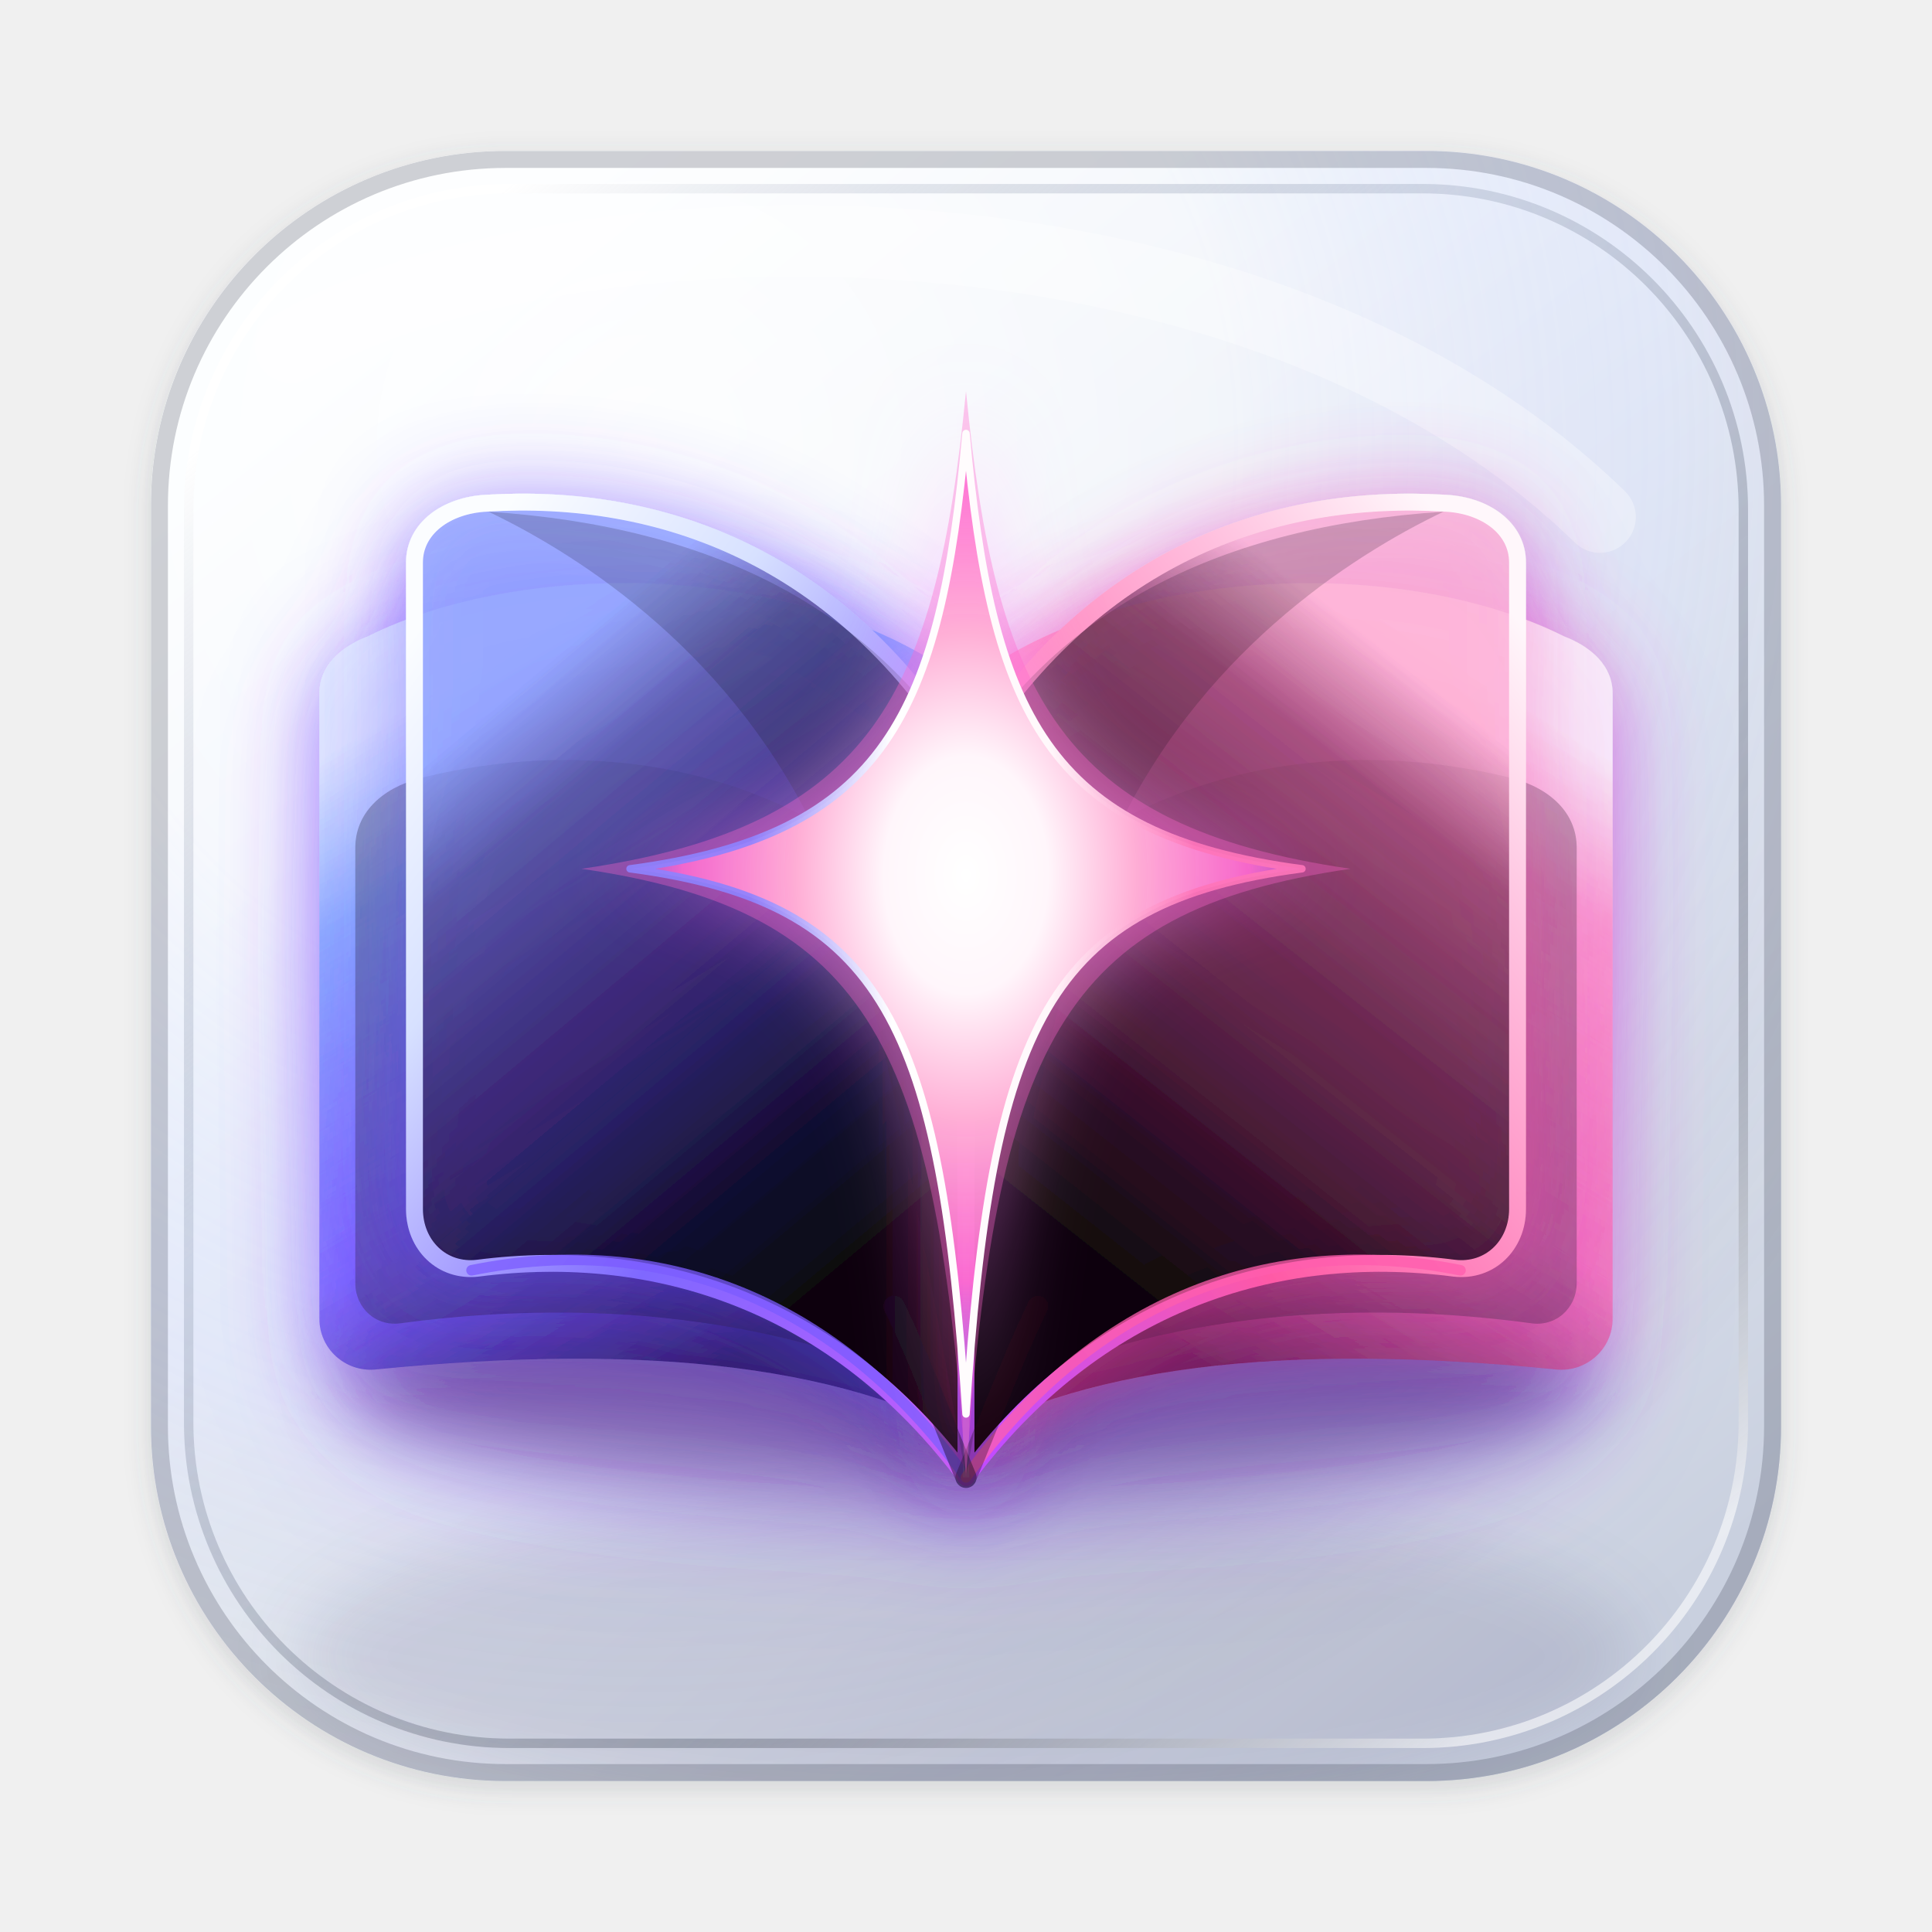
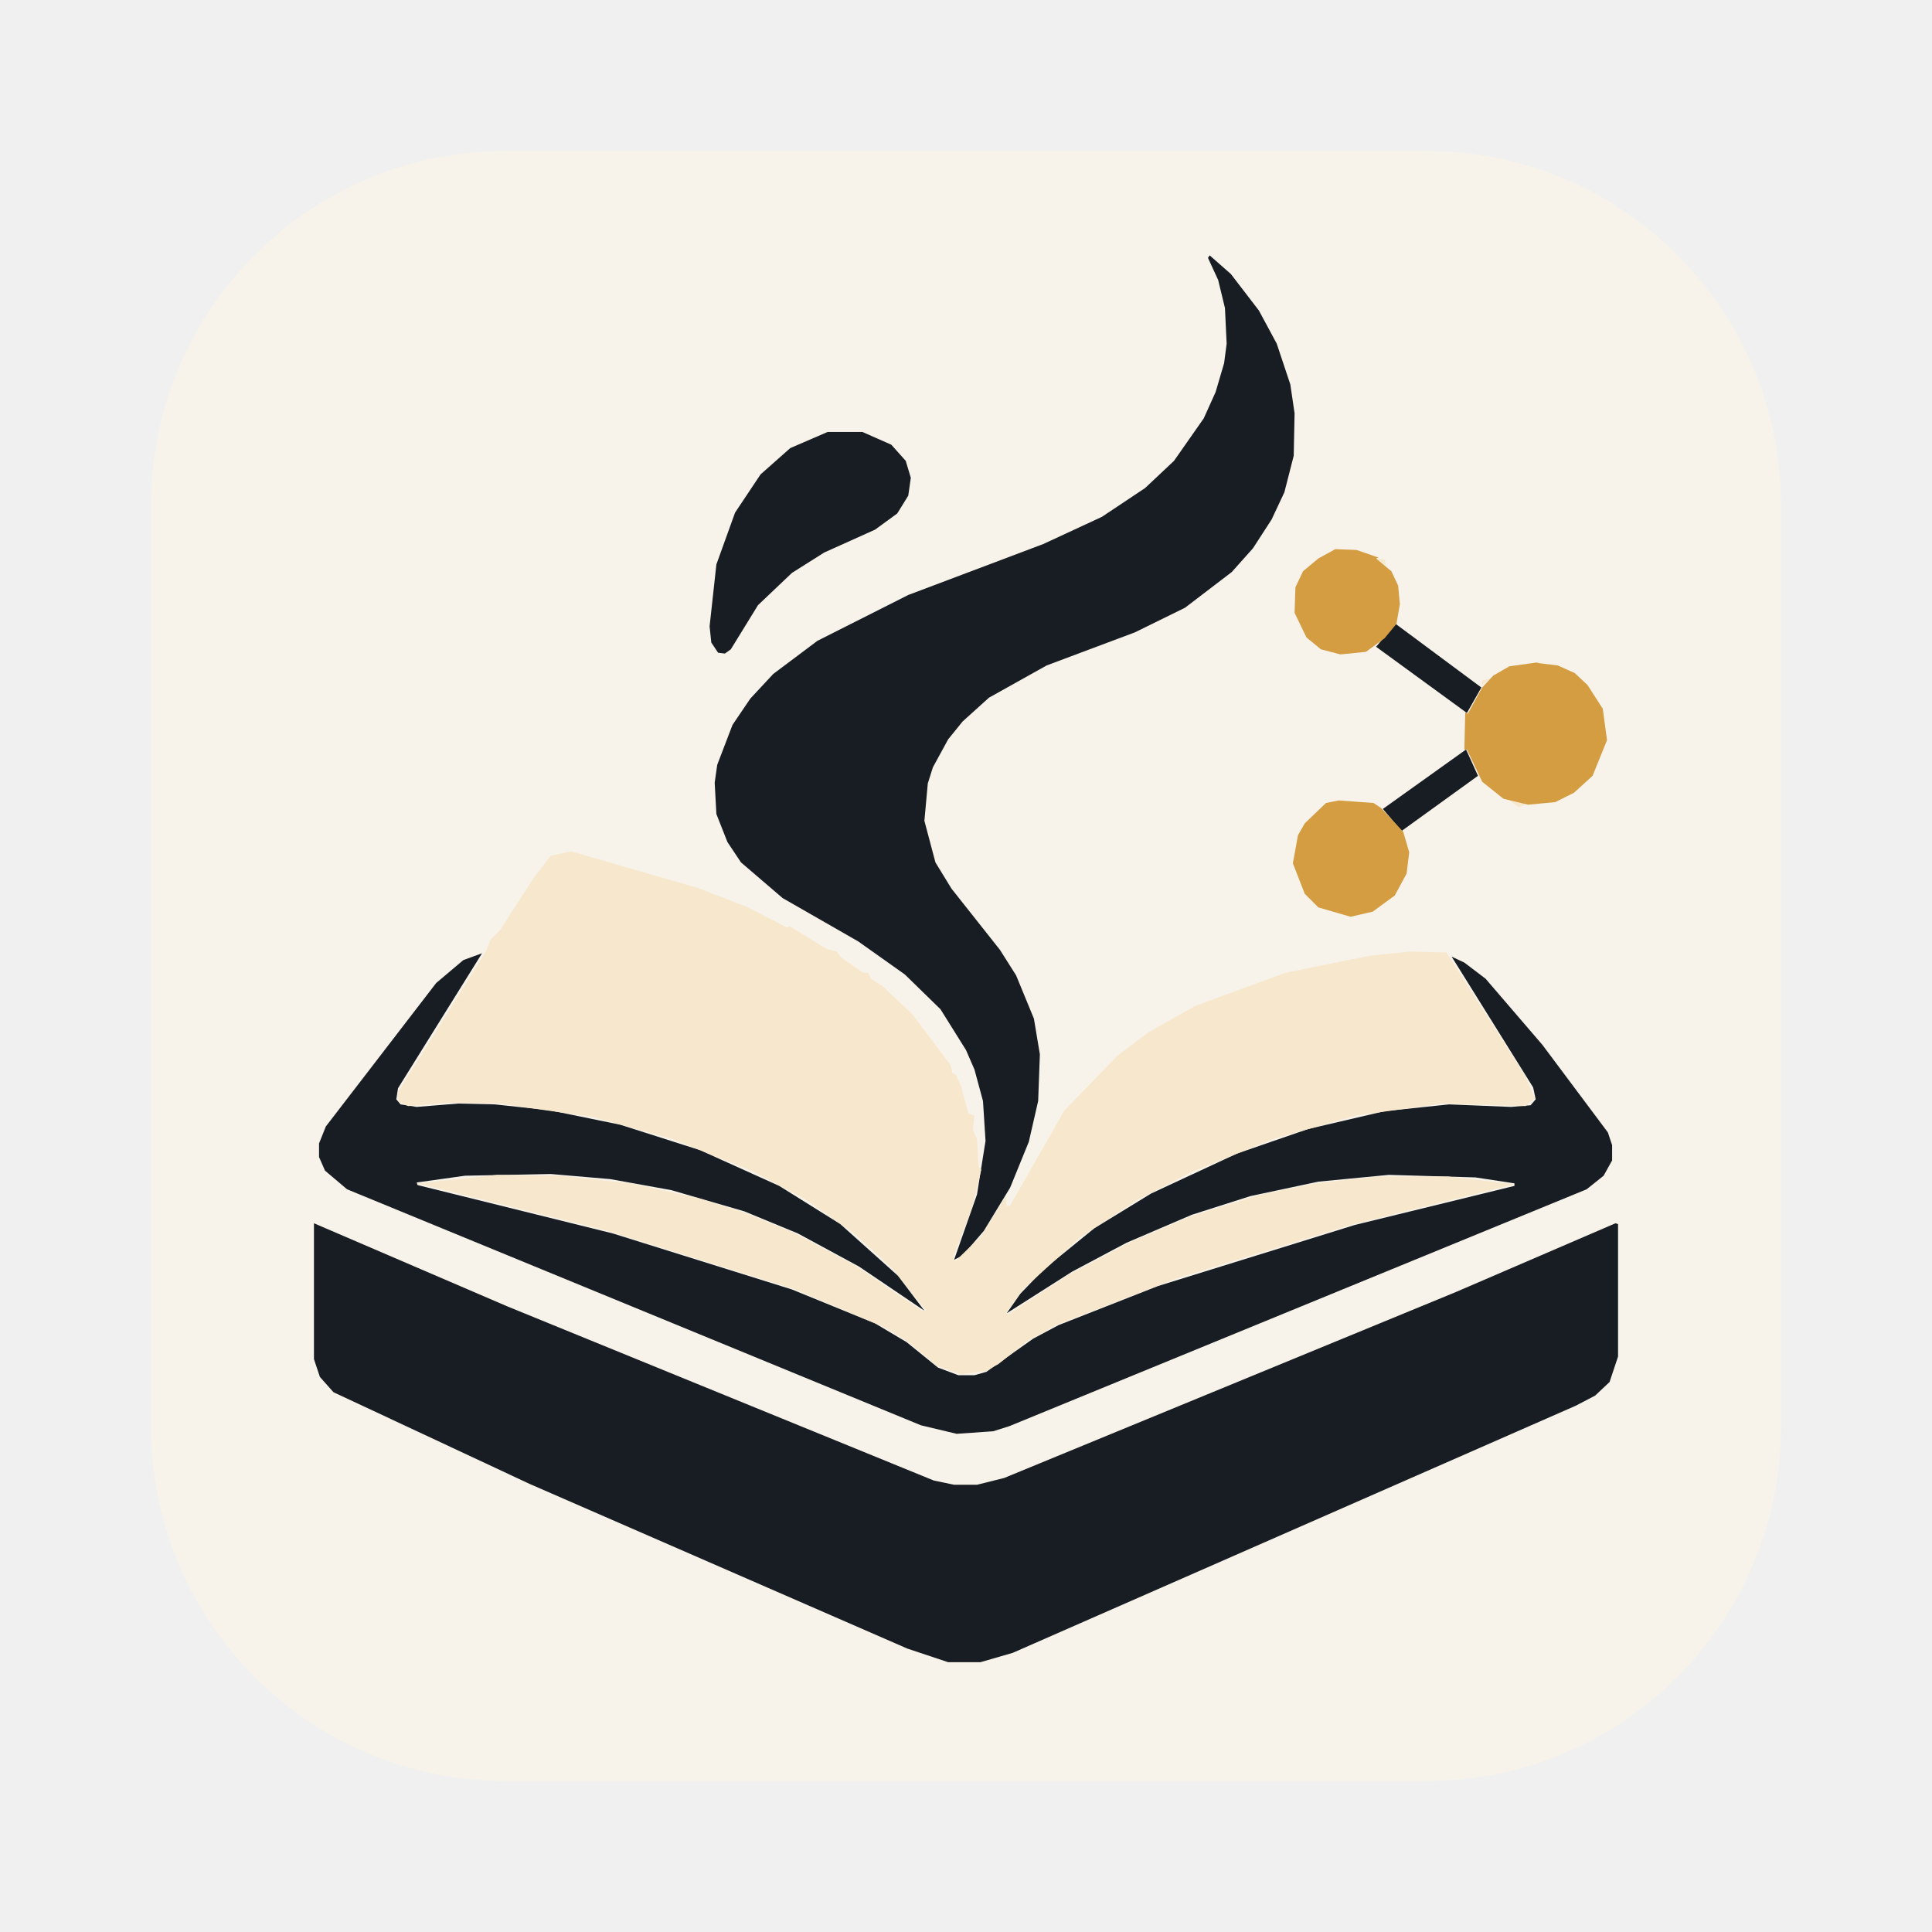
- <svg xmlns="http://www.w3.org/2000/svg" viewBox="0 0 1024 1024" width="1024" height="1024" role="img" aria-label="Denova app icon">
-   <defs>
-     <radialGradient id="pageGlow" cx="50%" cy="46%" r="72%">
-       <stop offset="0%" stop-color="#292734" />
-       <stop offset="54%" stop-color="#17171d" />
-       <stop offset="100%" stop-color="#07080a" />
-     </radialGradient>
-     <linearGradient id="glassFill" x1="13%" y1="7%" x2="88%" y2="94%">
-       <stop offset="0%" stop-color="#3b3c41" />
-       <stop offset="43%" stop-color="#17181c" />
-       <stop offset="100%" stop-color="#050607" />
-     </linearGradient>
-     <linearGradient id="glassStroke" x1="13%" y1="8%" x2="84%" y2="96%">
-       <stop offset="0%" stop-color="#ffffff" stop-opacity="0.42" />
-       <stop offset="28%" stop-color="#ffffff" stop-opacity="0.18" />
-       <stop offset="66%" stop-color="#ffffff" stop-opacity="0.06" />
-       <stop offset="100%" stop-color="#ffffff" stop-opacity="0.26" />
-     </linearGradient>
-     <radialGradient id="plateBloom" cx="50%" cy="48%" r="64%">
-       <stop offset="0%" stop-color="#252733" stop-opacity="0.42" />
-       <stop offset="52%" stop-color="#111216" stop-opacity="0.1" />
-       <stop offset="100%" stop-color="#000000" stop-opacity="0" />
-     </radialGradient>
-     <linearGradient id="shellFill" x1="18%" y1="8%" x2="86%" y2="94%">
-       <stop offset="0%" stop-color="#fbfdff" />
-       <stop offset="38%" stop-color="#edf1f8" />
-       <stop offset="72%" stop-color="#dfe4ef" />
-       <stop offset="100%" stop-color="#c9d0df" />
-     </linearGradient>
-     <linearGradient id="shellStroke" x1="12%" y1="6%" x2="88%" y2="96%">
-       <stop offset="0%" stop-color="#ffffff" stop-opacity="0.88" />
-       <stop offset="34%" stop-color="#9aa5bb" stop-opacity="0.35" />
-       <stop offset="72%" stop-color="#2b3142" stop-opacity="0.28" />
-       <stop offset="100%" stop-color="#ffffff" stop-opacity="0.58" />
-     </linearGradient>
-     <radialGradient id="shellGlass" cx="30%" cy="18%" r="86%">
-       <stop offset="0%" stop-color="#ffffff" stop-opacity="0.74" />
-       <stop offset="42%" stop-color="#ffffff" stop-opacity="0.2" />
-       <stop offset="73%" stop-color="#8da2ff" stop-opacity="0.1" />
-       <stop offset="100%" stop-color="#101522" stop-opacity="0" />
-     </radialGradient>
-     <linearGradient id="leftPageFill" x1="25%" y1="16%" x2="59%" y2="88%">
-       <stop offset="0%" stop-color="#8fa4ff" stop-opacity="0.72" />
-       <stop offset="17%" stop-color="#57559a" stop-opacity="0.78" />
-       <stop offset="45%" stop-color="#2e2257" stop-opacity="0.82" />
-       <stop offset="77%" stop-color="#130f25" stop-opacity="0.97" />
-       <stop offset="100%" stop-color="#07060f" />
-     </linearGradient>
-     <linearGradient id="rightPageFill" x1="78%" y1="16%" x2="45%" y2="90%">
-       <stop offset="0%" stop-color="#ffb4d7" stop-opacity="0.72" />
-       <stop offset="17%" stop-color="#8d486e" stop-opacity="0.78" />
-       <stop offset="46%" stop-color="#442138" stop-opacity="0.84" />
-       <stop offset="79%" stop-color="#170d18" stop-opacity="0.97" />
-       <stop offset="100%" stop-color="#080508" />
-     </linearGradient>
-     <linearGradient id="leftBackFill" x1="18%" y1="12%" x2="55%" y2="92%">
-       <stop offset="0%" stop-color="#dfe9ff" stop-opacity="0.78" />
-       <stop offset="21%" stop-color="#80a3ff" stop-opacity="0.9" />
-       <stop offset="63%" stop-color="#6047ff" stop-opacity="0.7" />
-       <stop offset="100%" stop-color="#25125f" stop-opacity="0.9" />
-     </linearGradient>
-     <linearGradient id="rightBackFill" x1="82%" y1="12%" x2="44%" y2="92%">
-       <stop offset="0%" stop-color="#fff1fb" stop-opacity="0.86" />
-       <stop offset="20%" stop-color="#ff8fc9" stop-opacity="0.9" />
-       <stop offset="61%" stop-color="#ff5aa9" stop-opacity="0.68" />
-       <stop offset="100%" stop-color="#6d174a" stop-opacity="0.88" />
-     </linearGradient>
-     <linearGradient id="leftEdge" x1="17%" y1="0%" x2="95%" y2="100%">
-       <stop offset="0%" stop-color="#fbfdff" />
-       <stop offset="25%" stop-color="#d7e1ff" />
-       <stop offset="61%" stop-color="#7f68ff" />
-       <stop offset="100%" stop-color="#be5cff" />
-     </linearGradient>
-     <linearGradient id="rightEdge" x1="84%" y1="0%" x2="10%" y2="100%">
-       <stop offset="0%" stop-color="#fff7fb" />
-       <stop offset="21%" stop-color="#ffc1df" />
-       <stop offset="65%" stop-color="#ff5aa6" />
-       <stop offset="100%" stop-color="#c14cff" />
-     </linearGradient>
-     <radialGradient id="starFill" cx="50%" cy="45%" r="58%">
-       <stop offset="0%" stop-color="#ffffff" />
-       <stop offset="21%" stop-color="#fff6fb" />
-       <stop offset="43%" stop-color="#ffafd6" />
-       <stop offset="72%" stop-color="#ff6bd2" stop-opacity="0.88" />
-       <stop offset="100%" stop-color="#8b6cff" stop-opacity="0.1" />
-     </radialGradient>
-     <linearGradient id="starStroke" x1="18%" y1="48%" x2="84%" y2="48%">
-       <stop offset="0%" stop-color="#8d82ff" stop-opacity="0.9" />
-       <stop offset="32%" stop-color="#ffffff" />
-       <stop offset="67%" stop-color="#fff8fb" />
-       <stop offset="100%" stop-color="#ff75ba" stop-opacity="0.9" />
-     </linearGradient>
-     <filter id="innerGlass" x="-10%" y="-10%" width="120%" height="120%" color-interpolation-filters="sRGB">
-       <feGaussianBlur in="SourceAlpha" stdDeviation="7" result="blur" />
-       <feOffset dx="0" dy="-6" result="topBlur" />
-       <feComposite in="topBlur" in2="SourceAlpha" operator="arithmetic" k2="-1" k3="1" result="innerTop" />
-       <feFlood flood-color="#ffffff" flood-opacity="0.18" result="white" />
-       <feComposite in="white" in2="innerTop" operator="in" result="highlight" />
-       <feMerge>
-         <feMergeNode in="SourceGraphic" />
-         <feMergeNode in="highlight" />
-       </feMerge>
-     </filter>
-     <filter id="bookGlow" x="-30%" y="-30%" width="160%" height="160%" color-interpolation-filters="sRGB">
-       <feDropShadow dx="-10" dy="0" stdDeviation="10" flood-color="#6887ff" flood-opacity="0.65" />
-       <feDropShadow dx="10" dy="0" stdDeviation="10" flood-color="#ff6ab8" flood-opacity="0.65" />
-       <feDropShadow dx="0" dy="18" stdDeviation="17" flood-color="#8a3cff" flood-opacity="0.52" />
-     </filter>
-     <filter id="edgeGlowBlue" x="-40%" y="-40%" width="180%" height="180%" color-interpolation-filters="sRGB">
-       <feDropShadow dx="0" dy="0" stdDeviation="8" flood-color="#7da0ff" flood-opacity="0.9" />
-       <feDropShadow dx="0" dy="0" stdDeviation="20" flood-color="#6148ff" flood-opacity="0.5" />
-     </filter>
-     <filter id="edgeGlowPink" x="-40%" y="-40%" width="180%" height="180%" color-interpolation-filters="sRGB">
-       <feDropShadow dx="0" dy="0" stdDeviation="8" flood-color="#ff93c9" flood-opacity="0.92" />
-       <feDropShadow dx="0" dy="0" stdDeviation="20" flood-color="#ff4aa5" flood-opacity="0.48" />
-     </filter>
-     <filter id="starGlow" x="-55%" y="-55%" width="210%" height="210%" color-interpolation-filters="sRGB">
-       <feGaussianBlur stdDeviation="20" result="blur1" />
-       <feColorMatrix in="blur1" type="matrix" values="1 0 0 0 0.95  0 0.7 0 0 0.12  0 0 1 0 0.84  0 0 0 0.55 0" result="pinkBlur" />
-       <feMerge>
-         <feMergeNode in="pinkBlur" />
-         <feMergeNode in="SourceGraphic" />
-       </feMerge>
-     </filter>
-     <filter id="softBlur" x="-30%" y="-30%" width="160%" height="160%">
-       <feGaussianBlur stdDeviation="18" />
-     </filter>
-     <filter id="iconShadow" x="0" y="0" width="1024" height="1024" filterUnits="userSpaceOnUse" color-interpolation-filters="sRGB">
-       <feDropShadow dx="0" dy="22" stdDeviation="28" flood-color="#111827" flood-opacity="0.28" />
-       <feDropShadow dx="0" dy="4" stdDeviation="7" flood-color="#4b5563" flood-opacity="0.18" />
-     </filter>
-     <clipPath id="iconClip">
-       <rect x="80" y="80" width="864" height="864" rx="188" />
-     </clipPath>
-   </defs>
-   <rect x="80" y="80" width="864" height="864" rx="188" fill="url(#shellFill)" filter="url(#iconShadow)" />
-   <g clip-path="url(#iconClip)">
-     <rect x="80" y="80" width="864" height="864" rx="188" fill="url(#shellFill)" />
-     <rect x="80" y="80" width="864" height="864" rx="188" fill="url(#shellGlass)" />
-     <ellipse cx="512" cy="878" rx="355" ry="88" fill="#2f2558" opacity="0.12" filter="url(#softBlur)" />
-     <path d="M154 184 C286 105 657 88 848 274" fill="none" stroke="#ffffff" stroke-width="38" stroke-linecap="round" opacity="0.32" />
-     <rect x="84" y="84" width="856" height="856" rx="184" fill="none" stroke="#293142" stroke-opacity="0.22" stroke-width="10" />
-     <rect x="100" y="100" width="824" height="824" rx="170" fill="none" stroke="url(#shellStroke)" stroke-width="5" />
-     <g transform="matrix(1.12 0 0 1.12 -61.44 -61.44)">
-       <g aria-label="open book with AI sparkle" filter="url(#bookGlow)">
-         <ellipse cx="512" cy="710" rx="290" ry="52" fill="#000000" opacity="0.45" filter="url(#softBlur)" />
-         <path d="M229 356 C303 319 431 321 506 374 C519 383 526 394 526 408 L526 742 C460 701 362 690 232 703 C218 704 206 693 206 679 L206 383 C206 370 216 361 229 356 Z" fill="url(#leftBackFill)" opacity="0.92" filter="url(#edgeGlowBlue)" />
-         <path d="M795 356 C721 319 593 321 518 374 C505 383 498 394 498 408 L498 742 C564 701 662 690 792 703 C806 704 818 693 818 679 L818 383 C818 370 808 361 795 356 Z" fill="url(#rightBackFill)" opacity="0.92" filter="url(#edgeGlowPink)" />
-         <path d="M254 423 C356 398 454 429 512 506 L512 721 C438 680 342 668 245 681 C233 683 223 674 223 662 L223 456 C223 440 235 428 254 423 Z" fill="#12131a" opacity="0.28" />
-         <path d="M770 423 C668 398 570 429 512 506 L512 721 C586 680 682 668 779 681 C791 683 801 674 801 662 L801 456 C801 440 789 428 770 423 Z" fill="#141014" opacity="0.26" />
-         <path d="M285 293 C367 288 453 318 512 415 L512 754 C451 672 366 644 281 655 C264 657 251 644 251 627 L251 321 C251 305 266 294 285 293 Z" fill="url(#leftPageFill)" stroke="url(#leftEdge)" stroke-width="8" stroke-linejoin="round" filter="url(#edgeGlowBlue)" />
-         <path d="M739 293 C657 288 571 318 512 415 L512 754 C573 672 658 644 743 655 C760 657 773 644 773 627 L773 321 C773 305 758 294 739 293 Z" fill="url(#rightPageFill)" stroke="url(#rightEdge)" stroke-width="8" stroke-linejoin="round" filter="url(#edgeGlowPink)" />
-         <path d="M278 656 C367 638 451 669 512 754" fill="none" stroke="#7b5bff" stroke-width="5" stroke-linecap="round" opacity="0.75" />
-         <path d="M746 656 C657 638 573 669 512 754" fill="none" stroke="#ff5cae" stroke-width="5" stroke-linecap="round" opacity="0.75" />
-         <path d="M512 415 L512 754" fill="none" stroke="#ffffff" stroke-opacity="0.16" stroke-width="3" />
-         <path d="M512 754 C500 725 490 698 478 673" fill="none" stroke="#1b0d25" stroke-width="10" stroke-linecap="round" opacity="0.46" />
-         <path d="M512 754 C524 725 534 698 546 673" fill="none" stroke="#1d0b18" stroke-width="10" stroke-linecap="round" opacity="0.34" />
-         <path d="M512 415 C467 343 392 304 286 297 C330 318 403 365 443 453 C466 503 485 601 512 754 Z" fill="#0c0b14" opacity="0.18" />
-         <path d="M512 415 C557 343 632 304 738 297 C694 318 621 365 581 453 C558 503 539 601 512 754 Z" fill="#0c080c" opacity="0.18" />
-       </g>
-       <g filter="url(#starGlow)">
-         <path d="M512 240 C526 383 556 446 694 466 C556 486 526 551 512 754 C498 551 468 486 330 466 C468 446 498 383 512 240 Z" fill="#ff63cb" opacity="0.35" />
-         <path d="M512 260 C524 392 550 450 671 466 C550 482 524 541 512 724 C500 541 474 482 353 466 C474 450 500 392 512 260 Z" fill="url(#starFill)" stroke="url(#starStroke)" stroke-width="3.5" stroke-linejoin="round" />
-       </g>
-     </g>
+ <svg xmlns="http://www.w3.org/2000/svg" viewBox="0 0 1024 1024" role="img" aria-labelledby="title">
+   <rect x="80" y="80" width="864" height="864" rx="188" fill="#f7f3ea" />
+   <g transform="translate(51.2 51.2) scale(0.9)">
+     <path fill="#171d22" fill-rule="evenodd" d="M128.0,663.5 L128.0,743.5 L131.5,754.0 L139.5,763.0 L255.0,817.0 L477.5,914.0 L501.5,922.0 L520.5,922.0 L539.5,916.5 L871.0,771.0 L882.5,765.0 L891.0,757.0 L896.0,742.0 L896.0,664.0 L894.5,663.5 L800.5,704.0 L534.5,813.5 L518.5,817.5 L505.0,817.5 L493.0,815.0 L242.0,712.5ZM131.0,616.5 L131.0,624.5 L134.5,632.5 L147.5,643.5 L485.5,782.5 L506.5,787.5 L528.0,786.0 L537.5,783.0 L877.5,643.5 L887.5,635.5 L892.5,626.5 L892.5,617.5 L890.0,610.0 L851.5,558.5 L818.0,519.5 L805.5,510.0 L798.0,506.5 L846.0,583.5 L847.5,590.5 L844.5,594.0 L833.0,595.0 L796.5,593.5 L758.5,597.5 L713.5,608.0 L671.5,622.5 L621.0,646.0 L587.5,666.5 L558.0,690.5 L544.0,705.0 L536.0,716.5 L574.5,692.0 L606.5,675.0 L645.0,658.5 L679.5,647.5 L719.5,639.0 L761.0,635.0 L812.0,636.5 L835.0,640.0 L835.0,641.5 L741.0,664.5 L625.0,700.5 L566.5,723.5 L551.5,731.5 L524.0,751.0 L517.0,753.0 L507.5,753.0 L495.5,748.5 L477.0,733.5 L458.5,722.5 L409.5,702.5 L304.0,669.5 L189.0,641.0 L188.5,639.5 L217.0,635.5 L267.5,634.5 L302.5,637.5 L338.5,644.0 L381.5,656.5 L413.0,669.5 L449.0,689.0 L487.5,715.0 L472.0,694.5 L438.0,664.0 L402.0,641.5 L355.5,620.5 L308.5,605.5 L267.0,597.0 L234.5,593.5 L213.0,593.0 L188.5,595.0 L179.0,593.5 L176.5,590.5 L177.5,584.0 L227.0,504.5 L216.0,508.5 L200.0,522.0 L135.0,606.5ZM806.5,384.5 L757.5,419.5 L768.5,432.5 L813.5,400.0ZM765.0,310.5 L753.5,324.0 L807.0,363.0 L815.5,348.0ZM468.0,205.0 L451.0,197.5 L430.5,197.5 L408.5,207.0 L391.0,222.5 L376.0,245.0 L365.0,275.5 L361.0,312.0 L362.0,321.5 L366.0,327.5 L370.0,328.0 L373.5,325.5 L389.5,299.5 L409.5,280.5 L428.5,268.5 L458.5,255.0 L471.5,245.5 L478.0,235.0 L479.5,224.5 L476.5,214.5ZM655.5,93.5 L654.5,95.0 L660.5,108.0 L664.5,124.5 L665.5,145.5 L664.0,157.0 L659.0,174.0 L652.0,189.5 L634.5,214.5 L617.5,230.5 L592.0,247.5 L557.5,263.5 L478.0,293.5 L424.5,320.5 L398.5,340.0 L385.0,354.5 L374.5,370.0 L365.5,393.5 L364.0,404.0 L365.0,422.5 L371.5,439.0 L379.5,451.0 L404.0,472.0 L448.5,497.5 L476.0,517.0 L497.0,537.5 L512.0,561.5 L517.0,573.0 L522.0,591.5 L523.5,615.0 L518.5,646.5 L505.0,685.0 L510.0,682.5 L522.5,668.0 L538.0,642.5 L549.0,615.5 L554.5,591.5 L555.5,564.0 L552.0,543.0 L541.5,517.5 L532.0,502.5 L503.5,466.5 L494.0,451.0 L487.5,426.5 L489.5,404.5 L492.5,395.0 L501.5,378.5 L510.0,368.0 L525.5,354.0 L559.5,335.0 L611.5,315.5 L641.0,301.0 L668.5,280.0 L681.0,266.0 L692.0,249.0 L699.5,233.0 L705.0,211.5 L705.5,186.5 L703.0,169.5 L695.0,145.5 L684.5,126.0 L668.0,104.5Z" />
+     <path fill="#f7e8cd" fill-rule="evenodd" d="M177.0,587.0 L178.0,592.0 L183.5,594.5 L207.5,592.5 L237.0,593.0 L292.5,601.0 L339.5,614.0 L386.5,633.0 L417.5,649.5 L446.0,669.5 L468.5,690.0 L488.5,715.0 L486.0,715.0 L447.0,688.5 L410.5,669.0 L381.0,657.0 L353.5,648.5 L314.5,640.0 L273.0,635.5 L236.0,635.0 L189.0,640.0 L301.0,668.0 L411.5,702.5 L464.5,725.0 L478.0,733.5 L495.0,747.5 L509.0,752.5 L523.5,750.5 L531.0,746.5 L548.0,733.0 L565.0,723.5 L636.0,696.0 L738.5,664.5 L835.0,640.5 L796.0,636.0 L754.5,636.0 L717.5,640.0 L684.0,647.0 L645.5,659.0 L610.0,674.0 L573.0,693.5 L537.0,717.0 L535.5,716.5 L545.5,702.5 L579.0,672.0 L612.5,650.0 L644.5,633.5 L692.5,614.0 L742.0,600.0 L792.5,593.0 L841.5,594.5 L847.0,590.0 L841.5,577.0 L795.0,504.0 L773.0,503.5 L749.5,506.0 L700.0,516.0 L647.0,535.5 L619.5,551.0 L601.0,565.0 L570.0,597.0 L538.0,653.0 L536.0,653.5 L535.5,647.5 L521.0,671.0 L505.5,686.0 L504.5,683.5 L515.5,654.5 L521.0,632.0 L519.5,630.0 L518.5,614.0 L516.0,608.5 L517.0,600.0 L513.5,599.0 L509.0,582.5 L506.0,576.0 L504.0,575.0 L503.0,570.5 L480.5,540.5 L463.0,524.0 L456.0,519.5 L454.5,516.0 L451.5,516.0 L438.5,507.0 L436.0,503.5 L430.0,502.0 L408.0,488.5 L407.0,489.5 L382.5,477.0 L354.0,466.0 L279.5,444.5 L267.5,447.0 L257.5,460.0 L237.5,491.0 L232.0,496.5 L229.5,503.0ZM831.5,414.0 L837.5,418.5 L842.5,416.5ZM821.0,342.5 L816.0,344.0 L815.5,347.0ZM754.0,272.0 L759.5,276.5 L758.5,272.5Z" />
+     <path fill="#d49d41" fill-rule="evenodd" d="M731.5,414.5 L724.0,416.0 L711.5,428.0 L707.5,435.0 L704.5,451.5 L711.5,469.5 L719.5,477.5 L738.5,483.0 L751.5,480.0 L764.5,470.5 L771.5,457.5 L773.0,445.0 L769.5,433.0 L756.5,419.0 L752.0,416.0ZM850.0,333.0 L832.0,335.5 L822.5,341.0 L816.0,348.0 L815.0,347.0 L816.0,348.0 L807.5,363.5 L806.0,362.5 L805.5,384.5 L807.0,384.5 L816.0,403.5 L828.5,413.5 L843.0,417.0 L859.0,415.5 L870.0,410.0 L881.0,400.0 L889.5,379.0 L887.0,360.5 L878.0,346.5 L870.5,339.5 L860.5,335.0 L848.0,333.5ZM729.5,266.5 L719.5,272.0 L710.5,279.5 L706.0,289.0 L705.5,304.0 L712.5,318.5 L721.0,325.5 L732.5,328.5 L747.5,327.0 L758.5,319.0 L765.5,310.5 L767.5,299.0 L766.5,288.0 L762.5,279.5 L753.5,272.0 L755.0,271.5 L742.0,267.0Z" />
  </g>
</svg>
